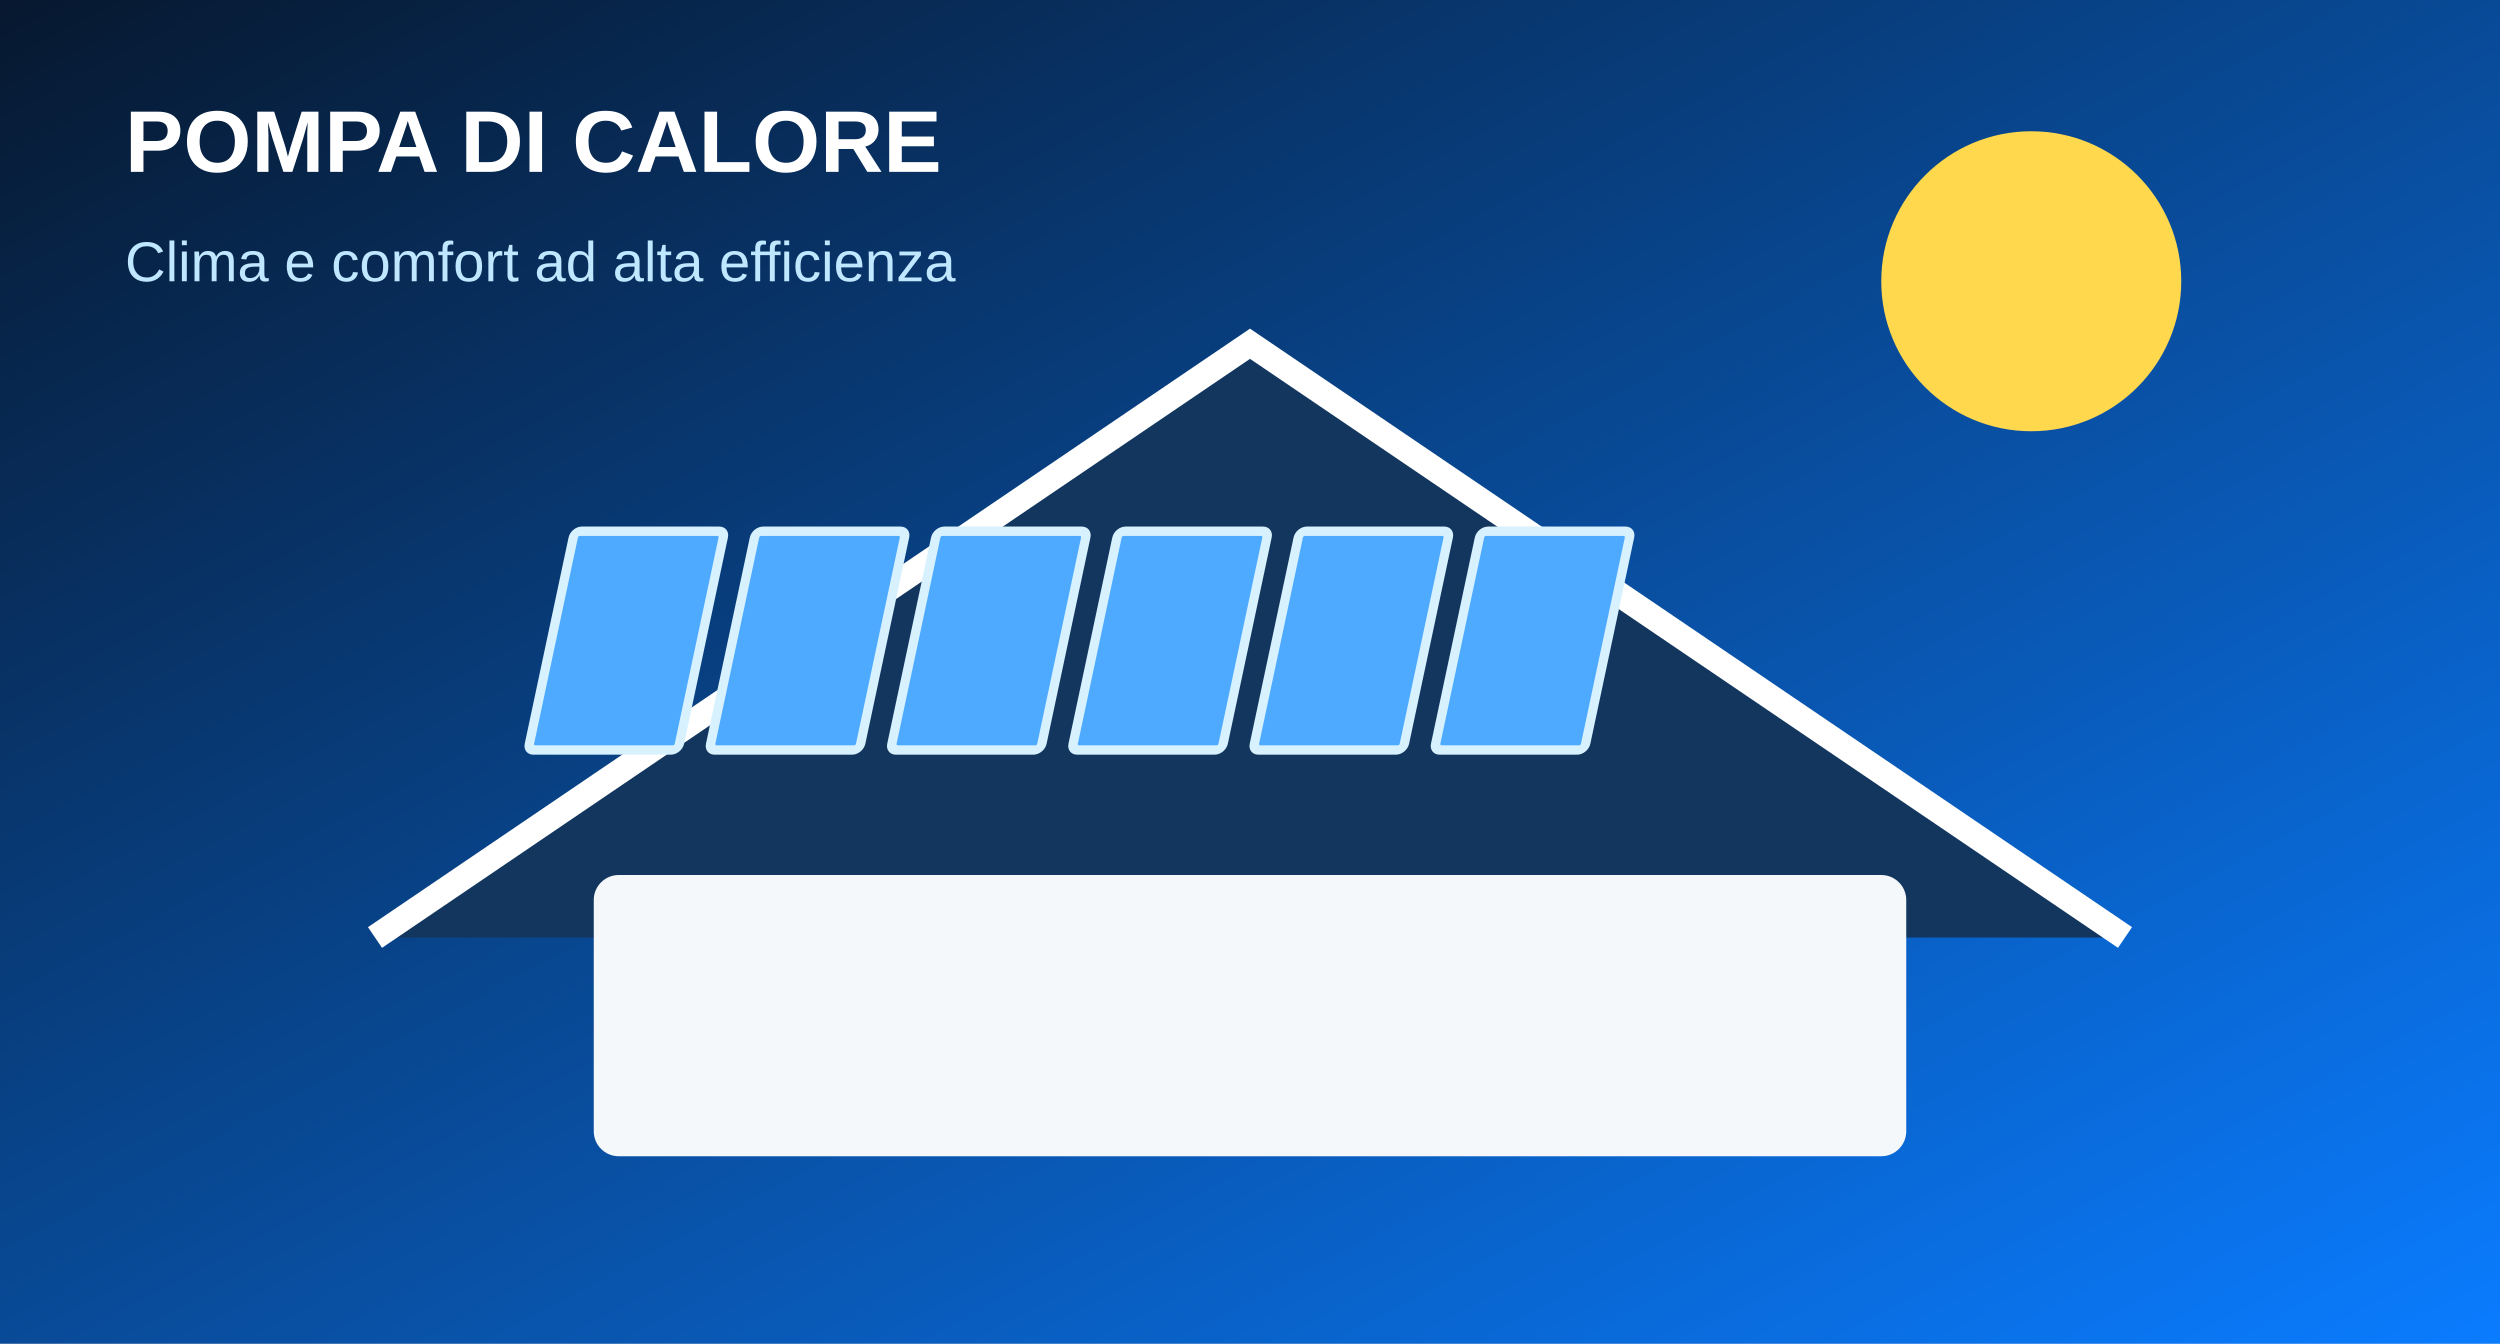
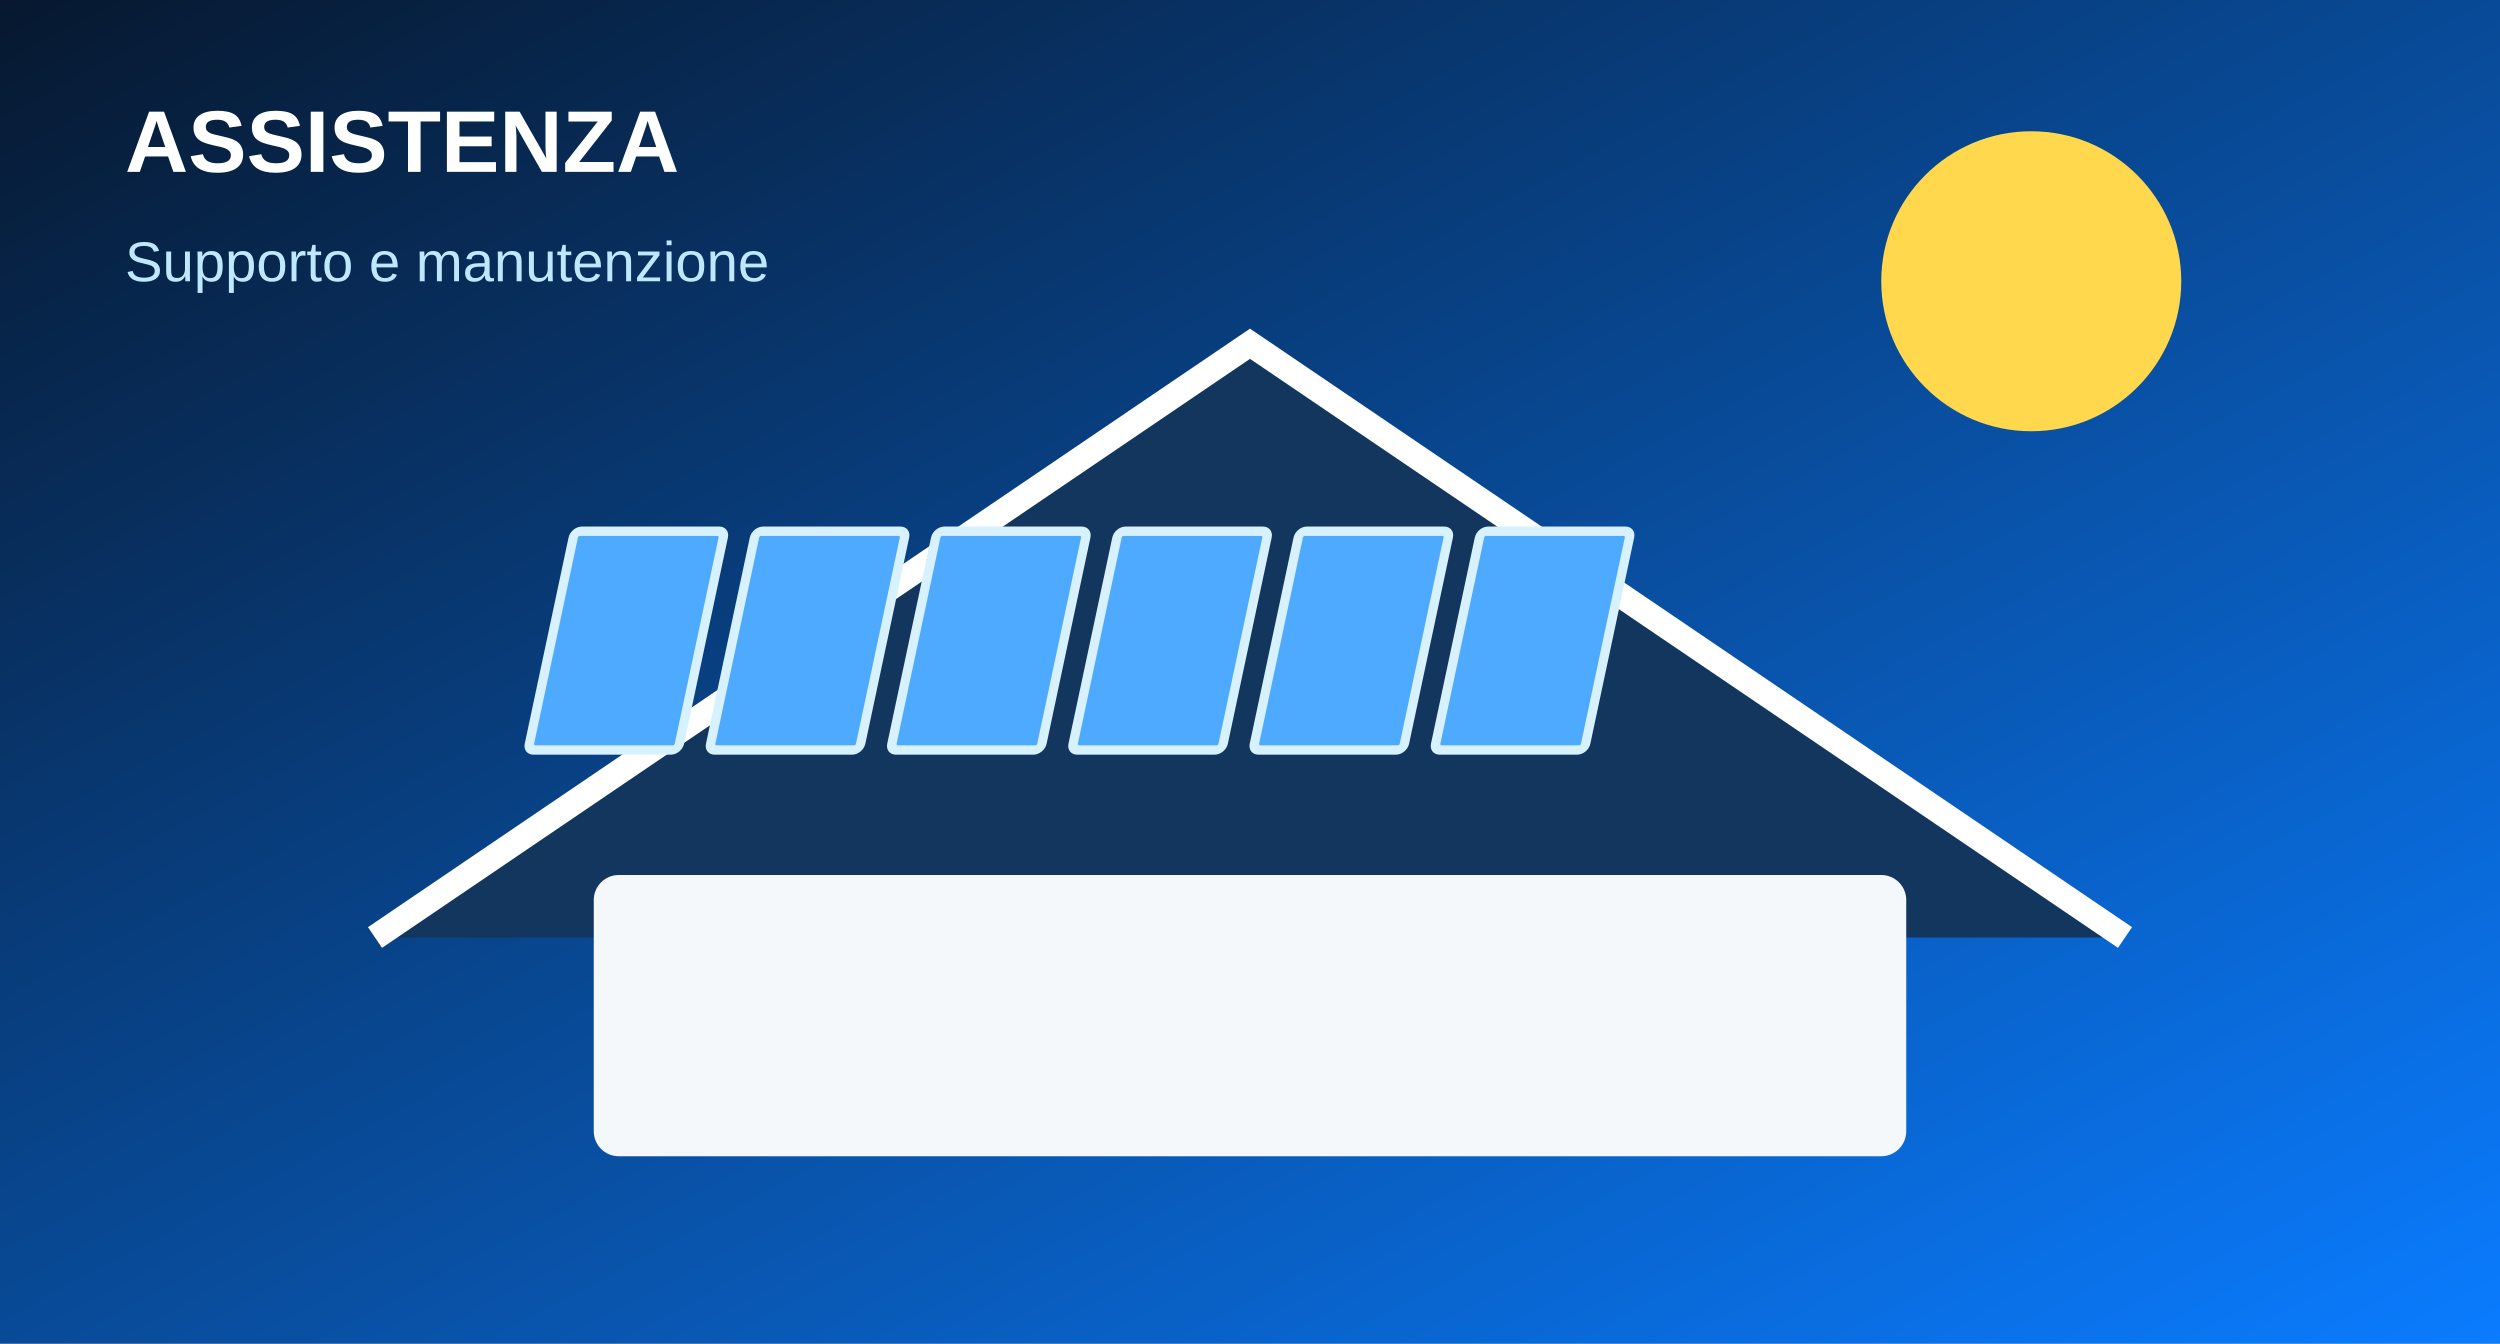
<svg xmlns="http://www.w3.org/2000/svg" viewBox="0 0 800 430">
  <defs>
    <linearGradient id="g" x1="0" y1="0" x2="1" y2="1">
      <stop stop-color="#07182f" />
      <stop offset="1" stop-color="#0a7cff" />
    </linearGradient>
  </defs>
  <rect width="800" height="430" fill="url(#g)" />
  <circle cx="650" cy="90" r="48" fill="#ffd84d" />
  <path d="M120 300L400 110 680 300" fill="#12365d" stroke="#fff" stroke-width="8" />
  <rect x="190" y="280" width="420" height="90" rx="8" fill="#f4f8fb" />
  <g fill="#4daaff" stroke="#d7f1ff" stroke-width="3">
    <rect x="220" y="170" width="48" height="70" rx="2" transform="skewX(-12)" />
    <rect x="278" y="170" width="48" height="70" rx="2" transform="skewX(-12)" />
    <rect x="336" y="170" width="48" height="70" rx="2" transform="skewX(-12)" />
    <rect x="394" y="170" width="48" height="70" rx="2" transform="skewX(-12)" />
    <rect x="452" y="170" width="48" height="70" rx="2" transform="skewX(-12)" />
    <rect x="510" y="170" width="48" height="70" rx="2" transform="skewX(-12)" />
  </g>
-   <text x="40" y="55" fill="#fff" font-size="28" font-family="Arial" font-weight="700">POMPA DI CALORE</text>
-   <text x="40" y="90" fill="#bfe7ff" font-size="18" font-family="Arial">Clima e comfort ad alta efficienza</text>
+   <text x="40" y="55" fill="#fff" font-size="28" font-family="Arial" font-weight="700">ASSISTENZA</text>
+   <text x="40" y="90" fill="#bfe7ff" font-size="18" font-family="Arial">Supporto e manutenzione</text>
</svg>
